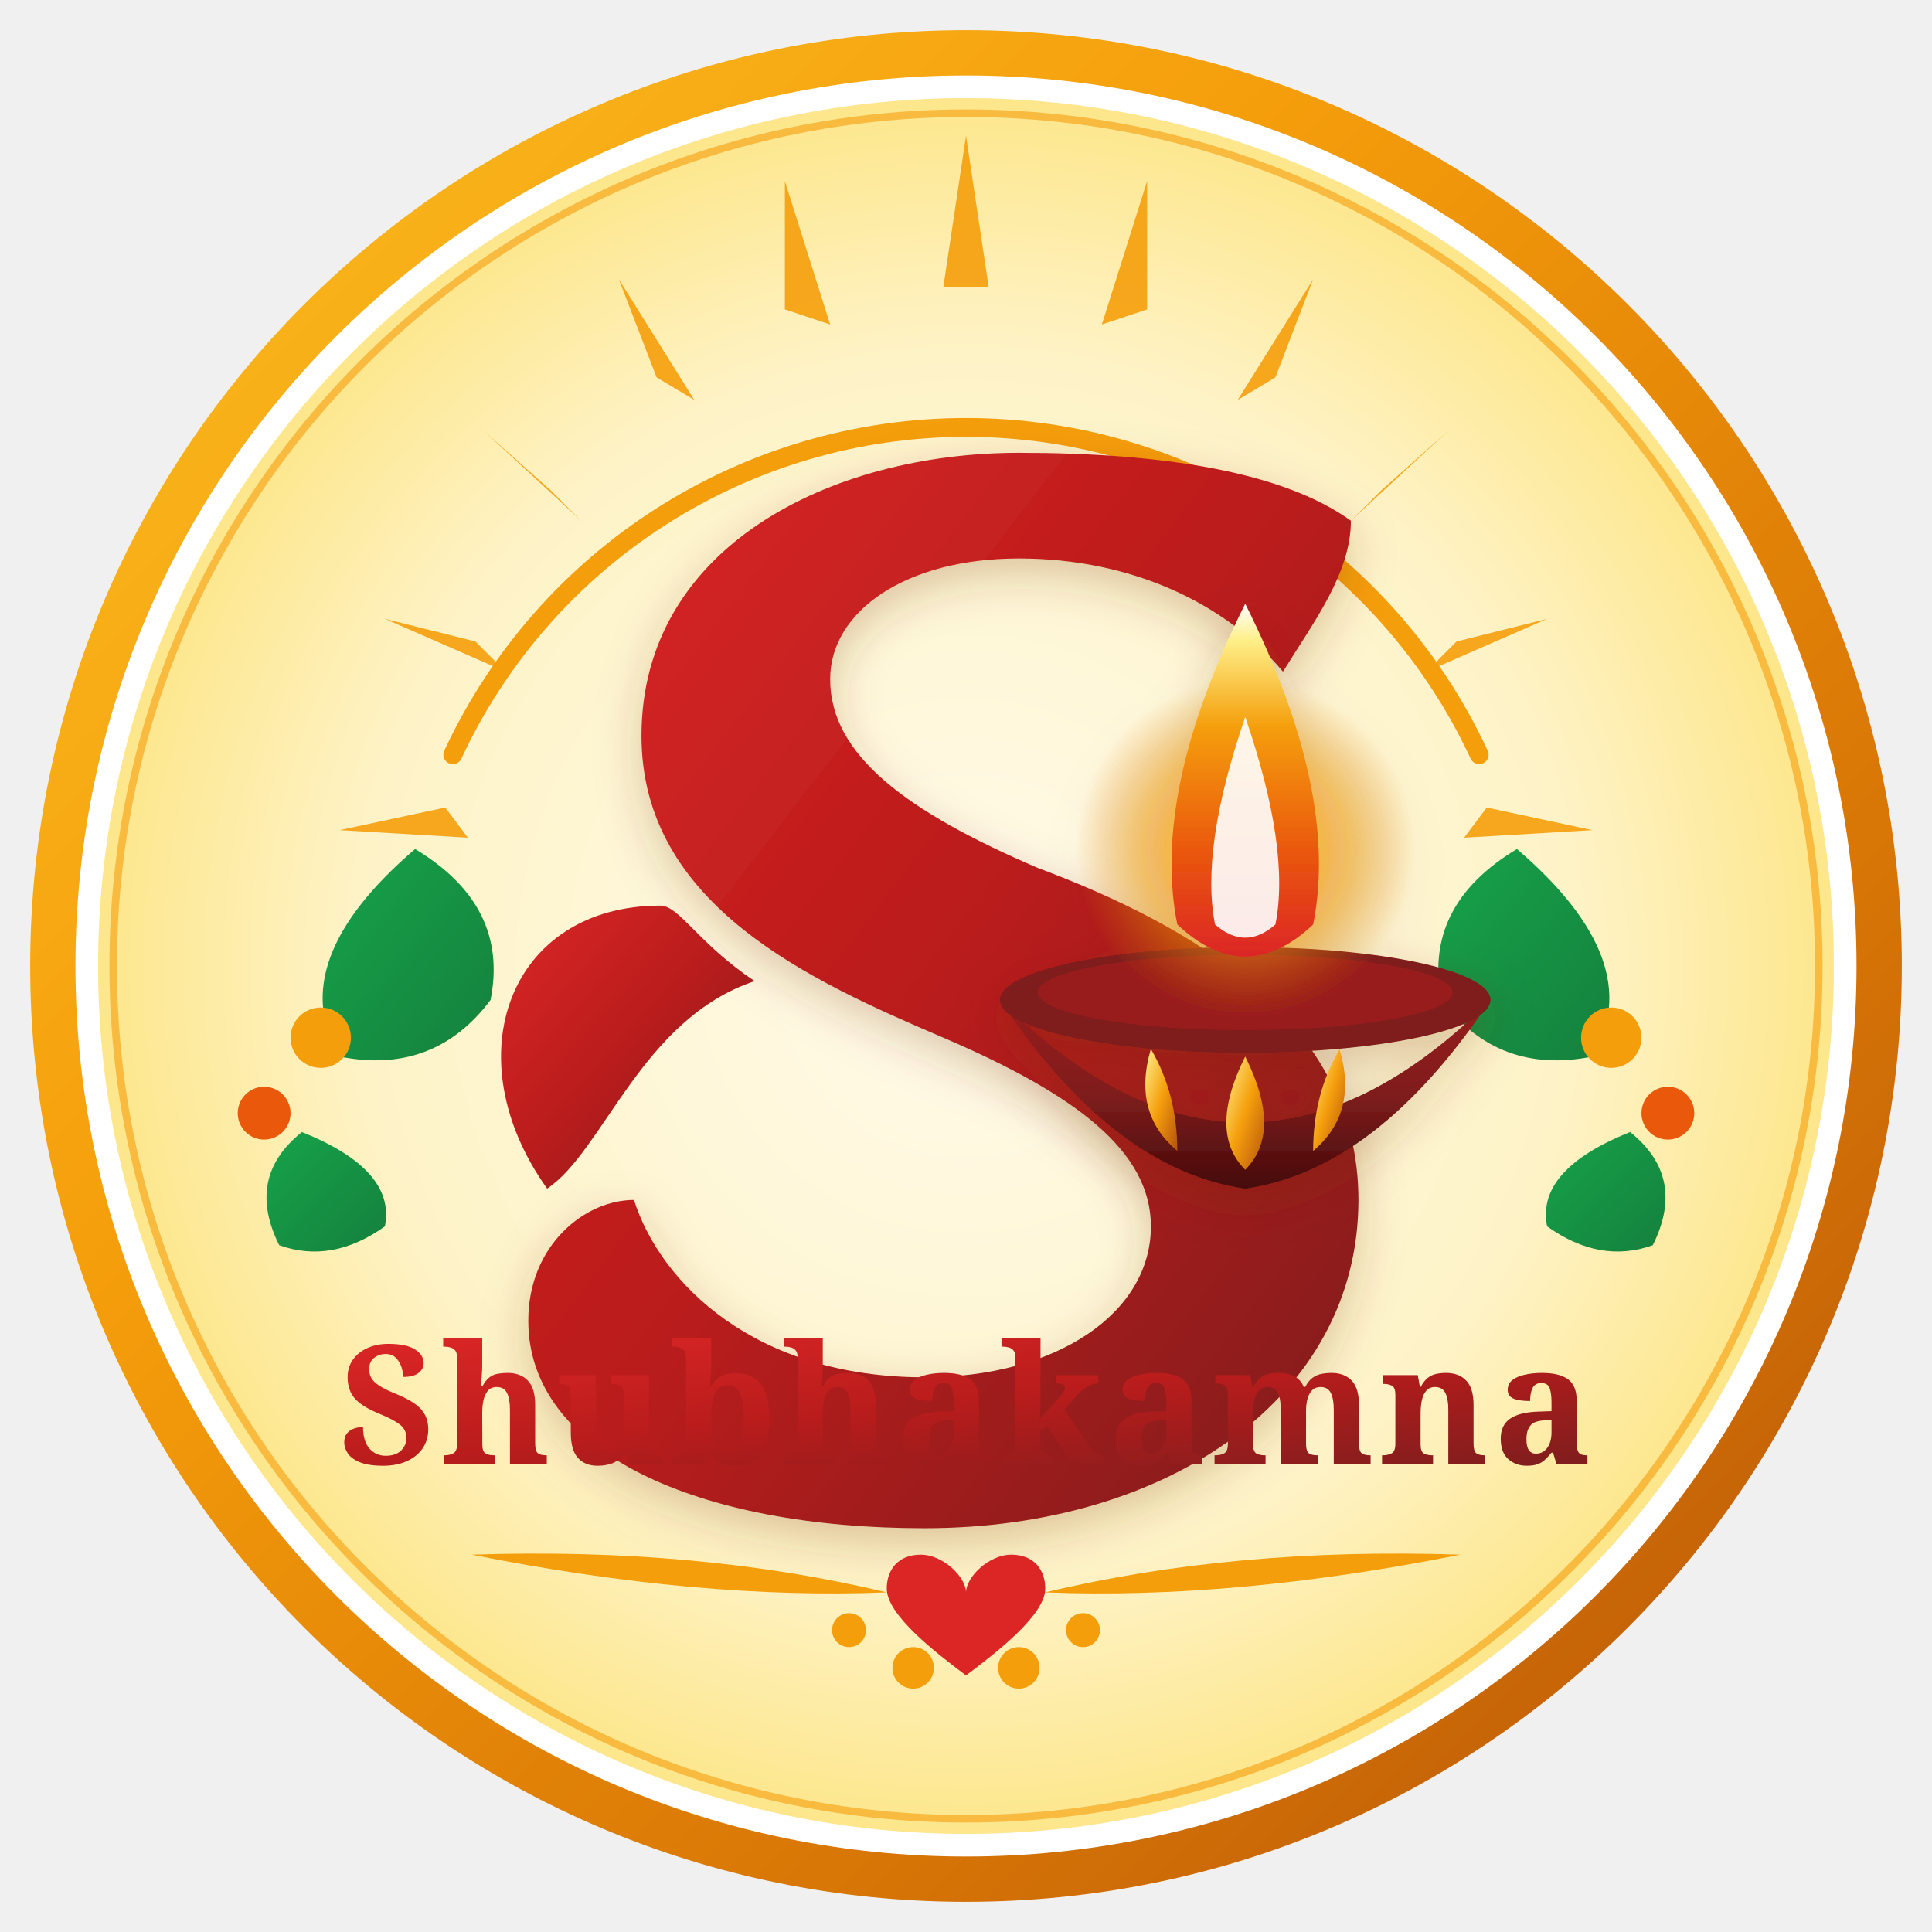
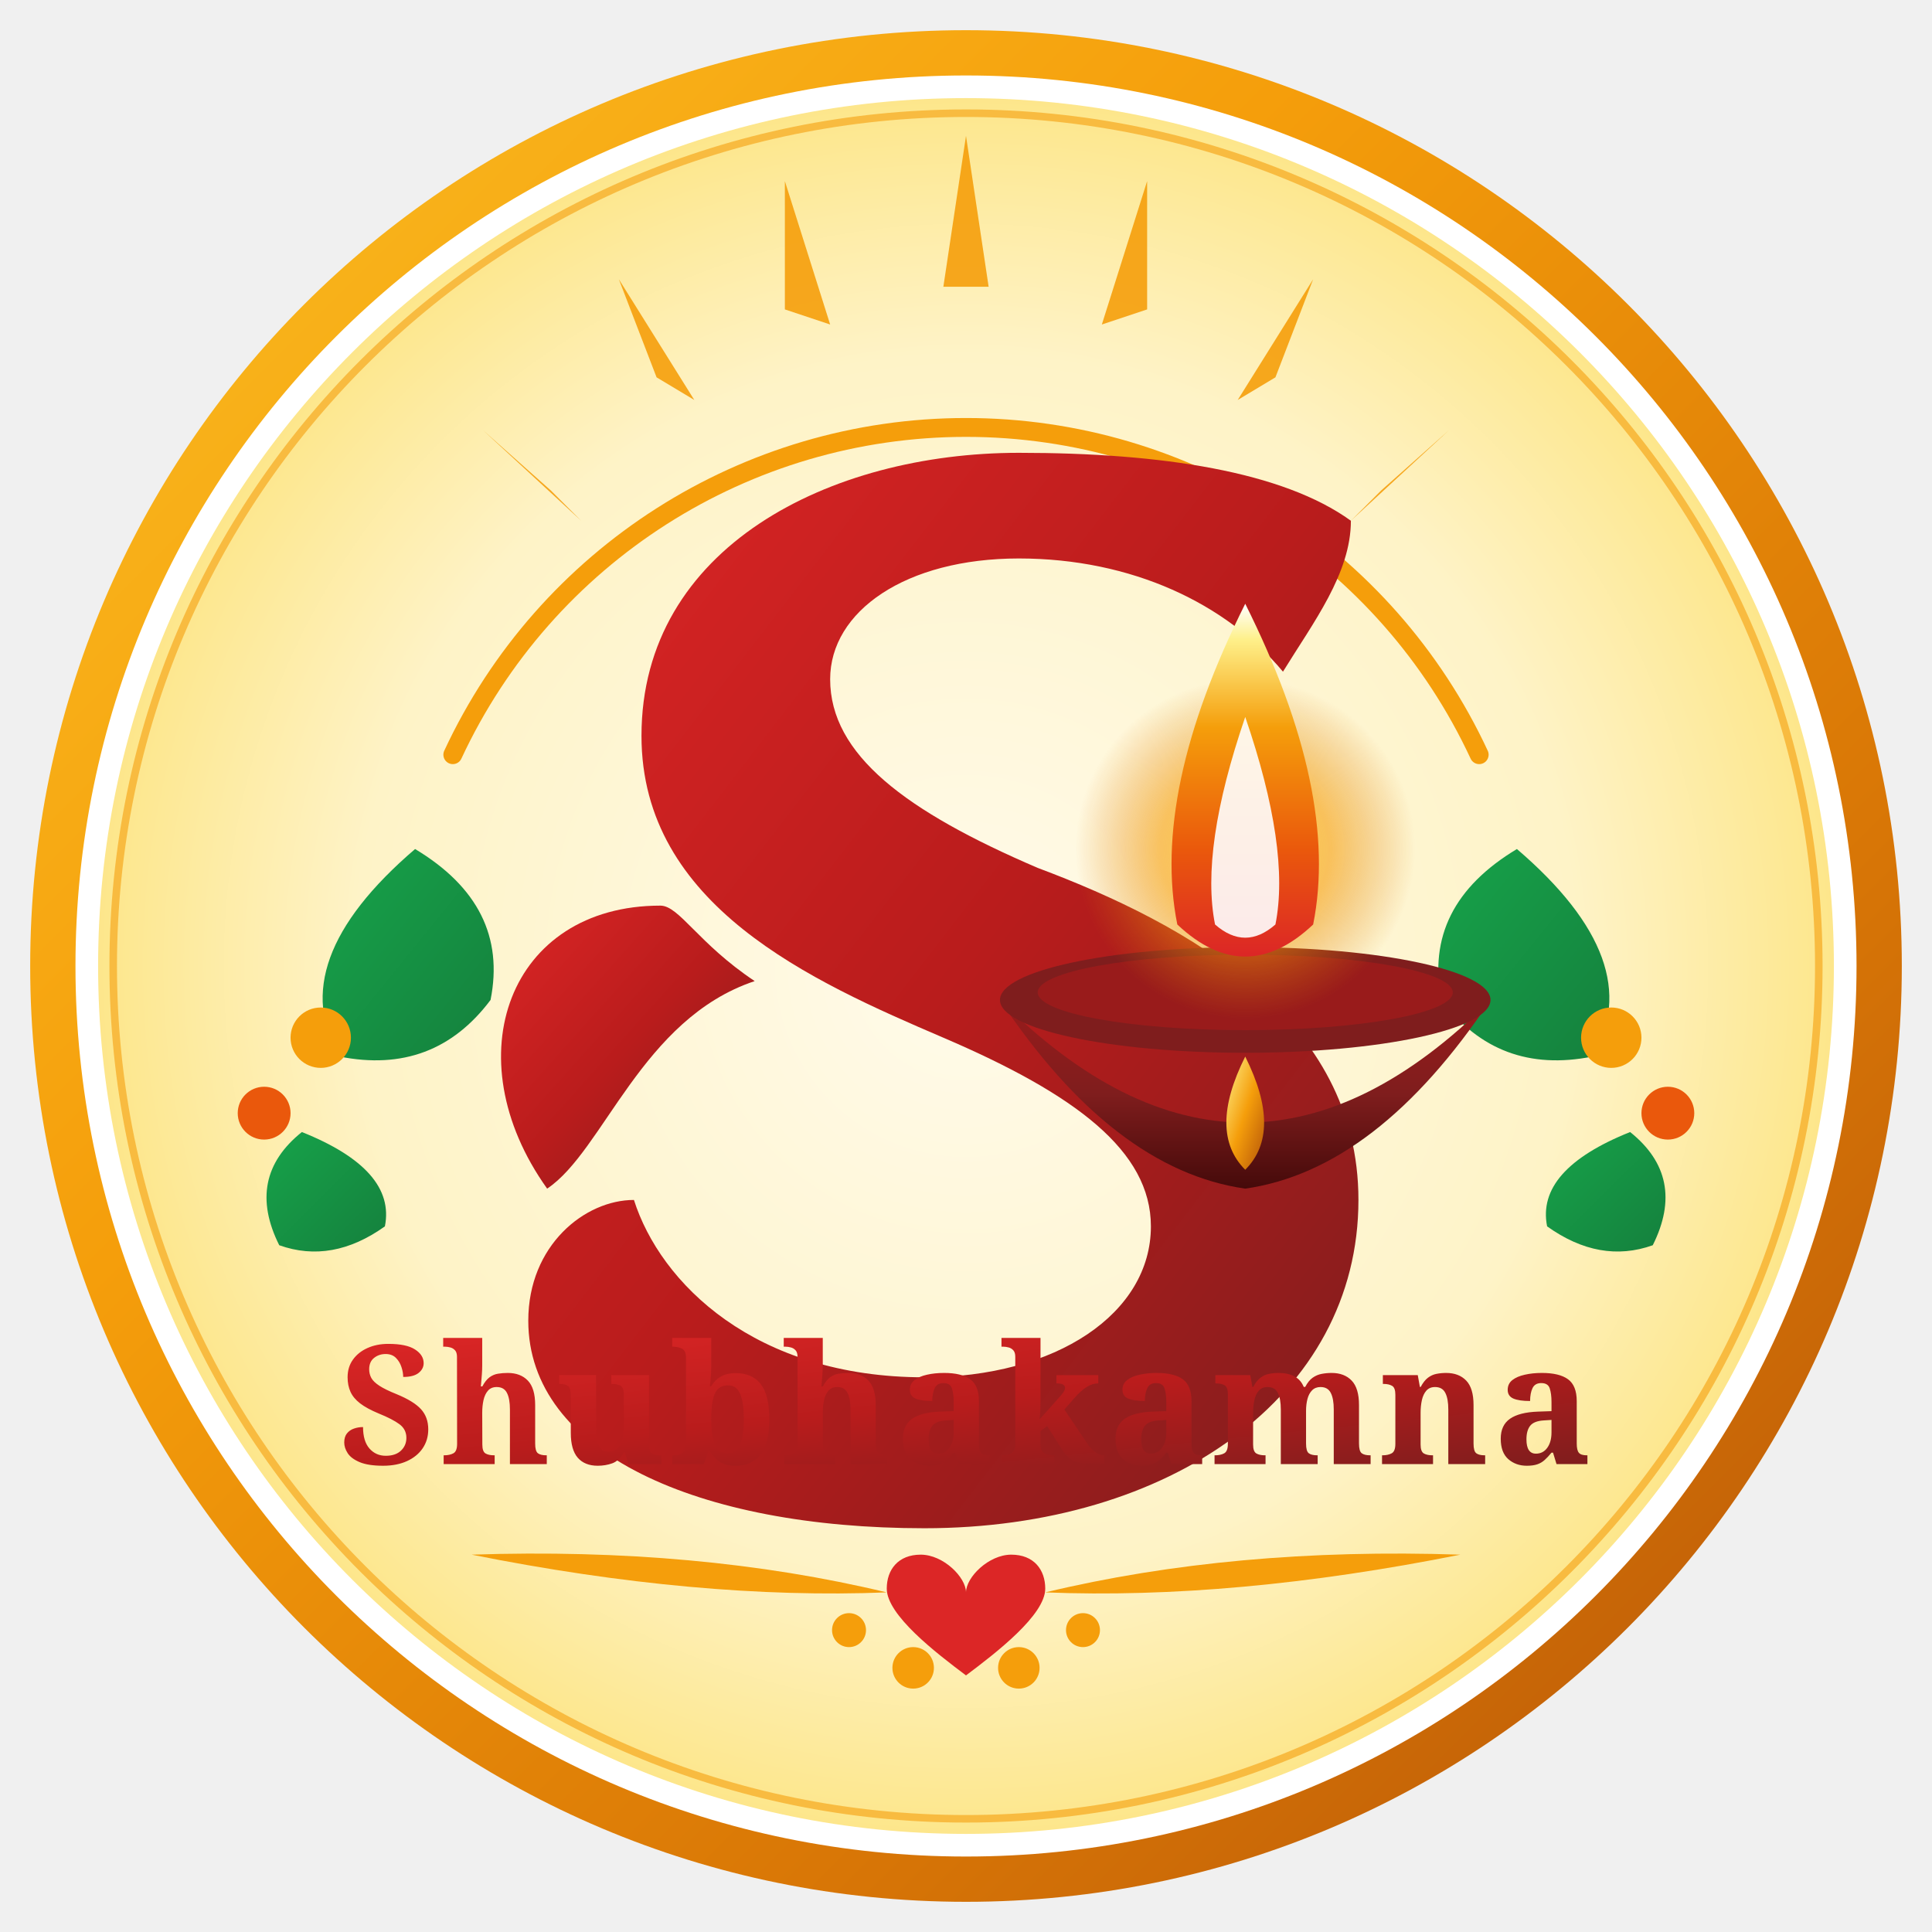
<svg xmlns="http://www.w3.org/2000/svg" viewBox="0 0 512 512" width="512" height="512">
  <defs>
    <radialGradient id="badgeBg" cx="50%" cy="50%" r="50%">
      <stop offset="0%" stop-color="#fffbeb" />
      <stop offset="70%" stop-color="#fef3c7" />
      <stop offset="100%" stop-color="#fde68a" />
    </radialGradient>
    <linearGradient id="goldRing" x1="0%" y1="0%" x2="100%" y2="100%">
      <stop offset="0%" stop-color="#fbbf24" />
      <stop offset="35%" stop-color="#f59e0b" />
      <stop offset="70%" stop-color="#d97706" />
      <stop offset="100%" stop-color="#b45309" />
    </linearGradient>
    <linearGradient id="crimsonGradient" x1="0%" y1="0%" x2="100%" y2="100%">
      <stop offset="0%" stop-color="#dc2626" />
      <stop offset="50%" stop-color="#b91c1c" />
      <stop offset="100%" stop-color="#7f1d1d" />
    </linearGradient>
    <linearGradient id="diyaClay" x1="0%" y1="0%" x2="0%" y2="100%">
      <stop offset="0%" stop-color="#991b1b" />
      <stop offset="50%" stop-color="#7f1d1d" />
      <stop offset="100%" stop-color="#450a0a" />
    </linearGradient>
    <linearGradient id="flameGlow" x1="50%" y1="100%" x2="50%" y2="0%">
      <stop offset="0%" stop-color="#dc2626" />
      <stop offset="30%" stop-color="#ea580c" />
      <stop offset="65%" stop-color="#f59e0b" />
      <stop offset="90%" stop-color="#fef08a" />
      <stop offset="100%" stop-color="#ffffff" />
    </linearGradient>
    <radialGradient id="sunGlow" cx="50%" cy="50%" r="50%">
      <stop offset="0%" stop-color="#fde047" stop-opacity="0.9" />
      <stop offset="50%" stop-color="#f59e0b" stop-opacity="0.6" />
      <stop offset="100%" stop-color="#d97706" stop-opacity="0" />
    </radialGradient>
    <linearGradient id="leafGrad" x1="0%" y1="0%" x2="100%" y2="100%">
      <stop offset="0%" stop-color="#16a34a" />
      <stop offset="100%" stop-color="#15803d" />
    </linearGradient>
    <linearGradient id="goldAccent" x1="0%" y1="0%" x2="100%" y2="100%">
      <stop offset="0%" stop-color="#fef08a" />
      <stop offset="50%" stop-color="#f59e0b" />
      <stop offset="100%" stop-color="#b45309" />
    </linearGradient>
-     <filter id="softShadow" x="-10%" y="-10%" width="120%" height="120%">
-       <feDropShadow dx="0" dy="4" stdDeviation="6" flood-color="#78350f" flood-opacity="0.25" />
-     </filter>
  </defs>
  <circle cx="256" cy="256" r="248" fill="url(#goldRing)" />
  <circle cx="256" cy="256" r="236" fill="#ffffff" />
  <circle cx="256" cy="256" r="230" fill="url(#badgeBg)" />
  <circle cx="256" cy="256" r="226" fill="none" stroke="#f59e0b" stroke-width="2" opacity="0.6" />
  <g fill="#f59e0b" opacity="0.9">
    <path d="M256 36 L262 76 L250 76 Z" />
    <path d="M208 48 L220 86 L208 82 Z" />
    <path d="M304 48 L292 86 L304 82 Z" />
    <path d="M164 74 L184 106 L174 100 Z" />
    <path d="M348 74 L328 106 L338 100 Z" />
    <path d="M128 114 L154 138 L146 130 Z" />
    <path d="M384 114 L358 138 L366 130 Z" />
-     <path d="M102 164 L134 178 L126 170 Z" />
-     <path d="M410 164 L378 178 L386 170 Z" />
-     <path d="M90 220 L124 222 L118 214 Z" />
-     <path d="M422 220 L388 222 L394 214 Z" />
  </g>
  <path d="M 120 200 A 150 150 0 0 1 392 200" fill="none" stroke="#f59e0b" stroke-width="5" stroke-linecap="round" />
  <g fill="url(#leafGrad)">
    <path d="M110 225 Q135 240 130 265 Q115 285 90 280 Q75 255 110 225 Z" />
    <path d="M80 300 Q105 310 102 325 Q88 335 74 330 Q65 312 80 300 Z" />
    <circle cx="85" cy="275" r="8" fill="#f59e0b" />
    <circle cx="70" cy="295" r="7" fill="#ea580c" />
  </g>
  <g fill="url(#leafGrad)">
    <path d="M402 225 Q377 240 382 265 Q397 285 422 280 Q437 255 402 225 Z" />
    <path d="M432 300 Q407 310 410 325 Q424 335 438 330 Q447 312 432 300 Z" />
    <circle cx="427" cy="275" r="8" fill="#f59e0b" />
    <circle cx="442" cy="295" r="7" fill="#ea580c" />
  </g>
-   <path d="M 270 120             C 220 120 170 145 170 195             C 170 240 215 260 250 275            C 285 290 305 305 305 325            C 305 348 280 365 245 365            C 200 365 175 340 168 318            C 155 318 140 330 140 350            C 140 385 185 405 245 405            C 310 405 360 370 360 318            C 360 270 315 245 275 230            C 240 215 220 200 220 180            C 220 162 240 148 270 148            C 300 148 325 160 340 178            C 348 165 358 152 358 138            C 340 125 308 120 270 120 Z" fill="url(#crimsonGradient)" filter="url(#softShadow)" />
+   <path d="M 270 120             C 220 120 170 145 170 195             C 170 240 215 260 250 275            C 285 290 305 305 305 325            C 305 348 280 365 245 365            C 200 365 175 340 168 318            C 155 318 140 330 140 350            C 140 385 185 405 245 405            C 310 405 360 370 360 318            C 360 270 315 245 275 230            C 240 215 220 200 220 180            C 220 162 240 148 270 148            C 300 148 325 160 340 178            C 348 165 358 152 358 138            C 340 125 308 120 270 120 Z" fill="url(#crimsonGradient)" />
  <path d="M 175 240 C 135 240 120 280 145 315 C 160 305 170 270 200 260 C 185 250 180 240 175 240 Z" fill="url(#crimsonGradient)" />
-   <g filter="url(#softShadow)">
+   <g>
    <path d="M 265 265 Q 330 330 395 265 Q 365 310 330 315 Q 295 310 265 265 Z" fill="url(#diyaClay)" />
    <ellipse cx="330" cy="265" rx="65" ry="14" fill="#7f1d1d" />
    <ellipse cx="330" cy="263" rx="55" ry="10" fill="#991b1b" />
    <path d="M 330 280 Q 320 300 330 310 Q 340 300 330 280 Z" fill="url(#goldAccent)" />
-     <path d="M 305 278 Q 300 295 312 305 Q 312 290 305 278 Z" fill="url(#goldAccent)" />
-     <path d="M 355 278 Q 360 295 348 305 Q 348 290 355 278 Z" fill="url(#goldAccent)" />
    <circle cx="330" cy="225" r="45" fill="url(#sunGlow)" />
-     <path d="M 330 160               Q 355 210 348 245               Q 330 262 312 245               Q 305 210 330 160 Z" fill="url(#flameGlow)" />
+     <path d="M 330 160 Q 355 210 348 245 Q 330 262 312 245 Q 305 210 330 160 Z" fill="url(#flameGlow)" />
    <path d="M 330 190 Q 342 225 338 245 Q 330 252 322 245 Q 318 225 330 190 Z" fill="#ffffff" opacity="0.9" />
  </g>
-   <text x="256" y="388" font-family="'Georgia', 'Cinzel', 'Noto Serif', serif" font-size="44" font-weight="900" fill="url(#crimsonGradient)" text-anchor="middle" letter-spacing="1">
+   <text x="256" y="388" font-family="'Georgia', serif" font-size="44" font-weight="900" fill="url(#crimsonGradient)" text-anchor="middle" letter-spacing="1">
    Shubhakamna
  </text>
  <g fill="#f59e0b">
    <path d="M 125 412 Q 185 410 235 422 Q 185 424 125 412 Z" />
    <path d="M 256 422 C 256 418 250 412 244 412 C 238 412 235 416 235 421 C 235 428 248 438 256 444 C 264 438 277 428 277 421 C 277 416 274 412 268 412 C 262 412 256 418 256 422 Z" fill="#dc2626" />
    <path d="M 387 412 Q 327 410 277 422 Q 327 424 387 412 Z" />
    <circle cx="225" cy="432" r="4.5" />
    <circle cx="242" cy="442" r="5.5" />
    <circle cx="270" cy="442" r="5.5" />
    <circle cx="287" cy="432" r="4.5" />
  </g>
</svg>
